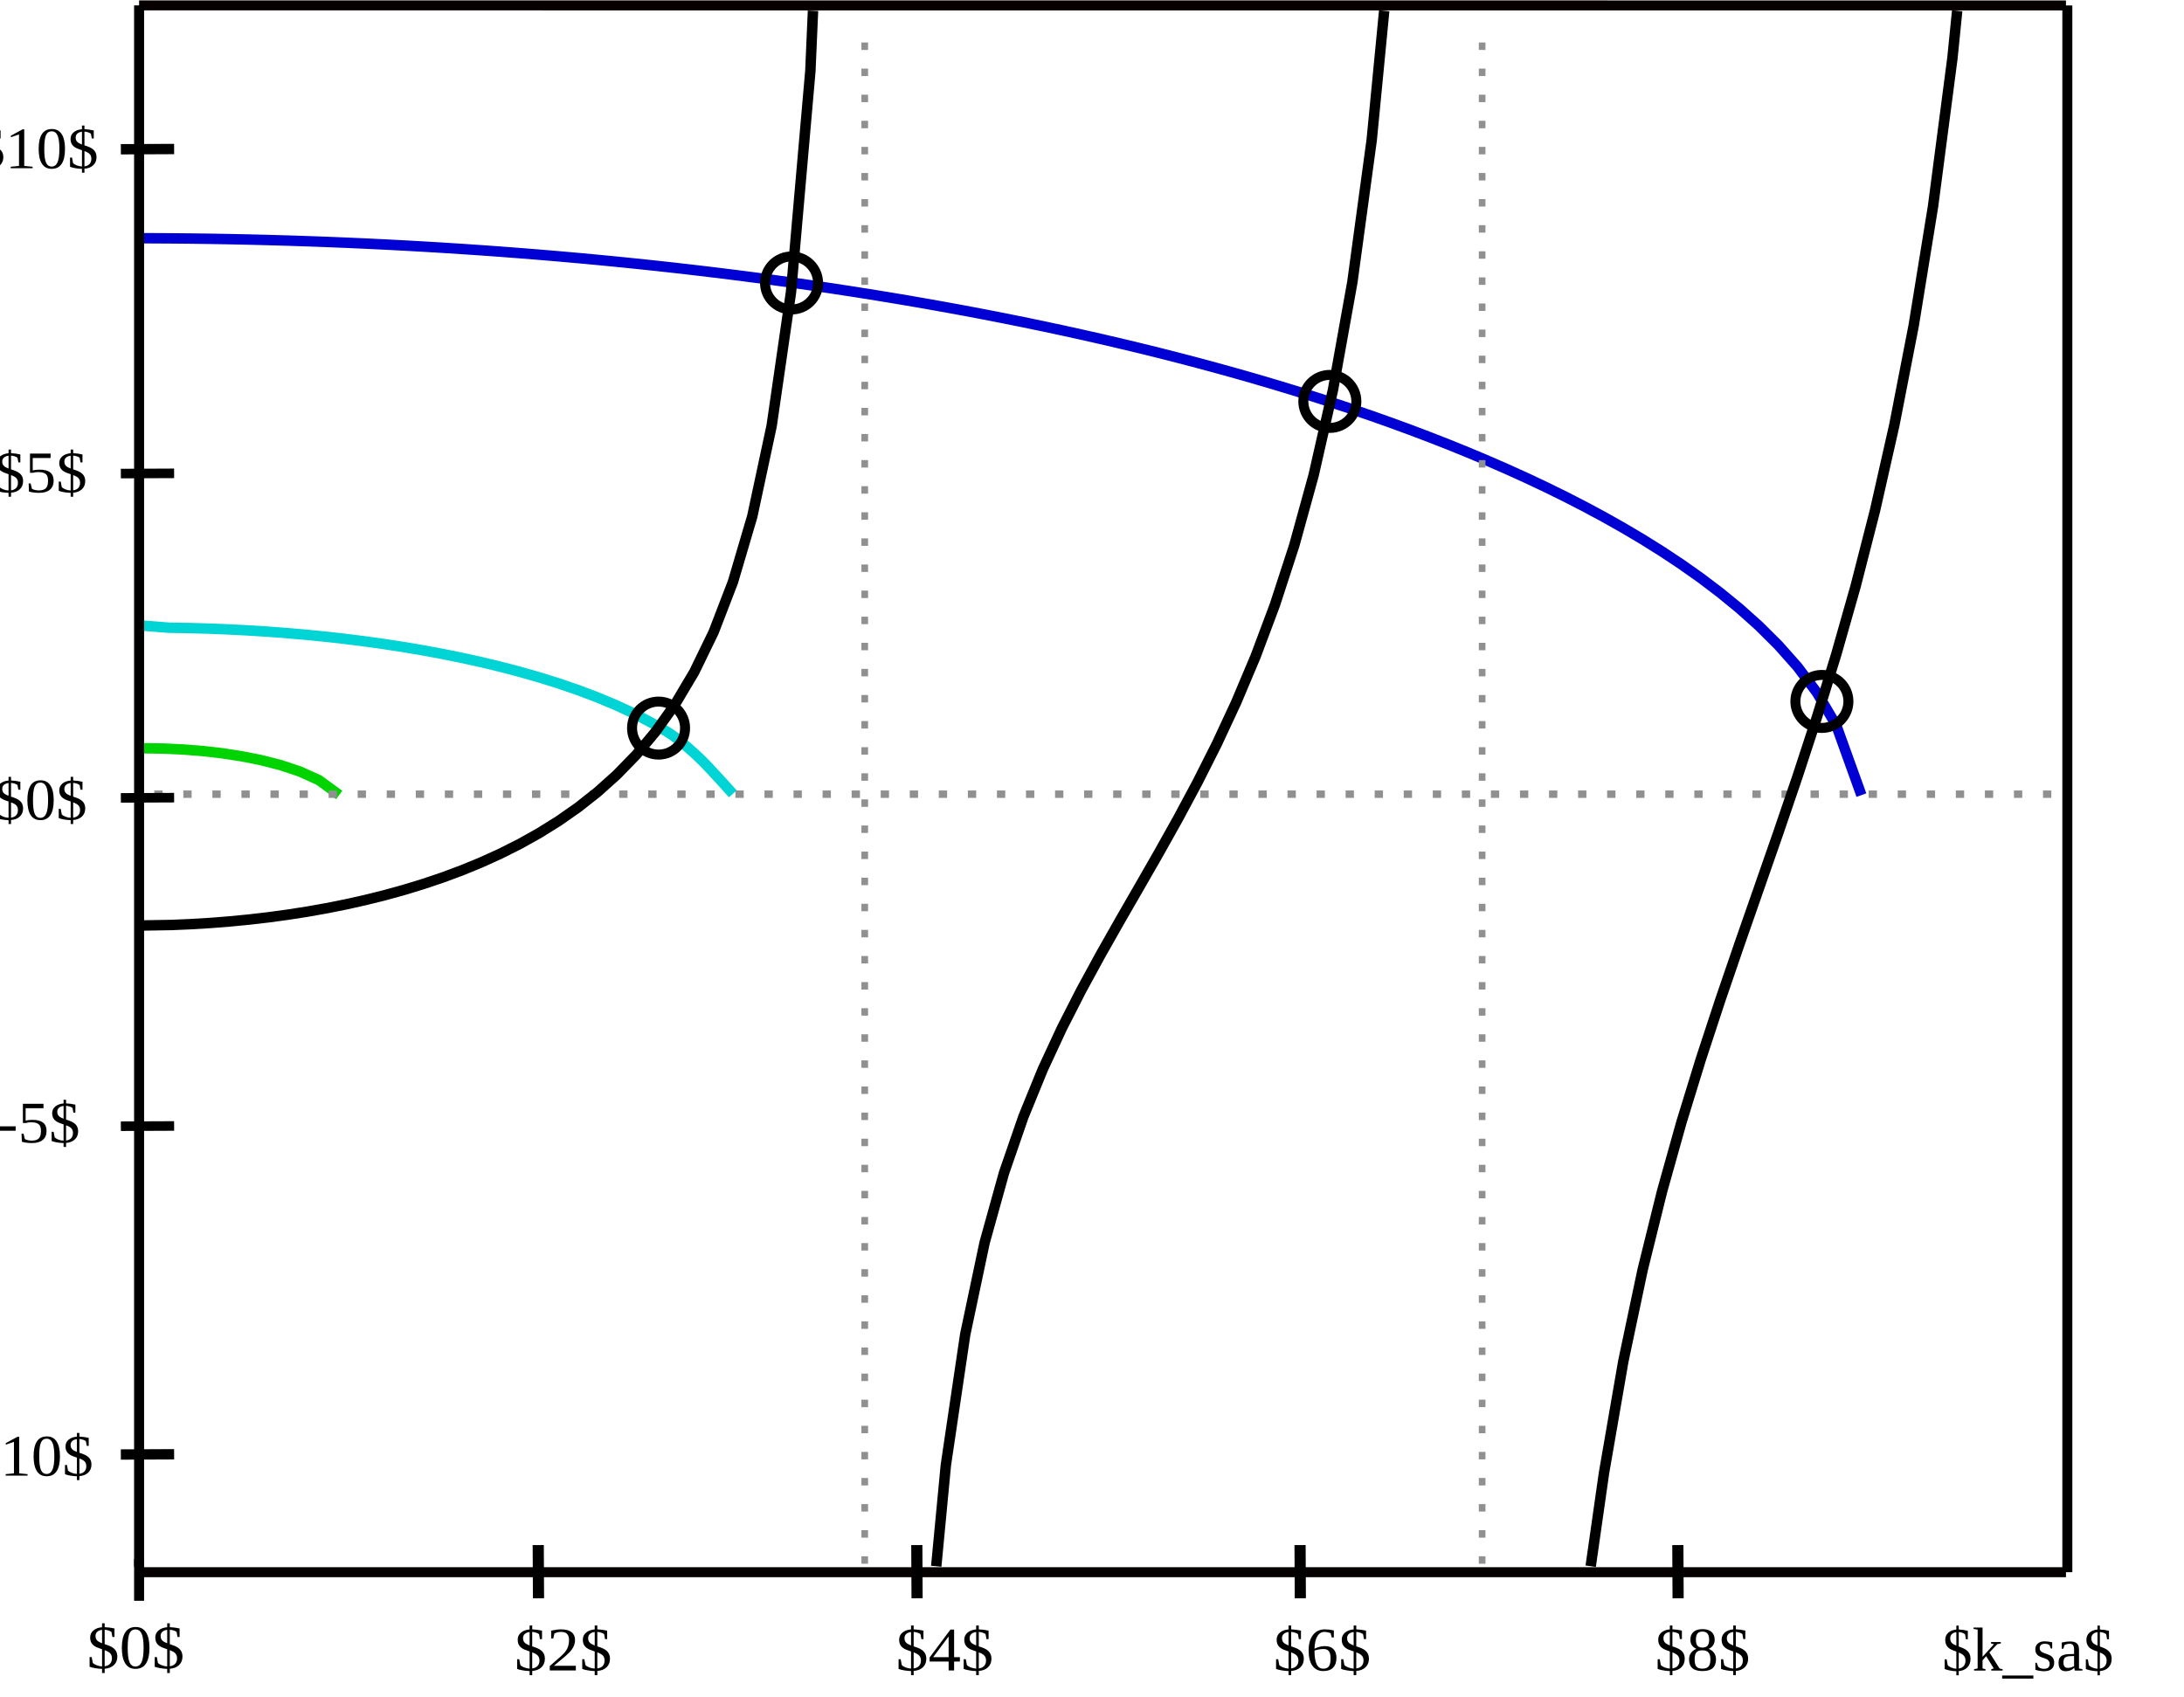
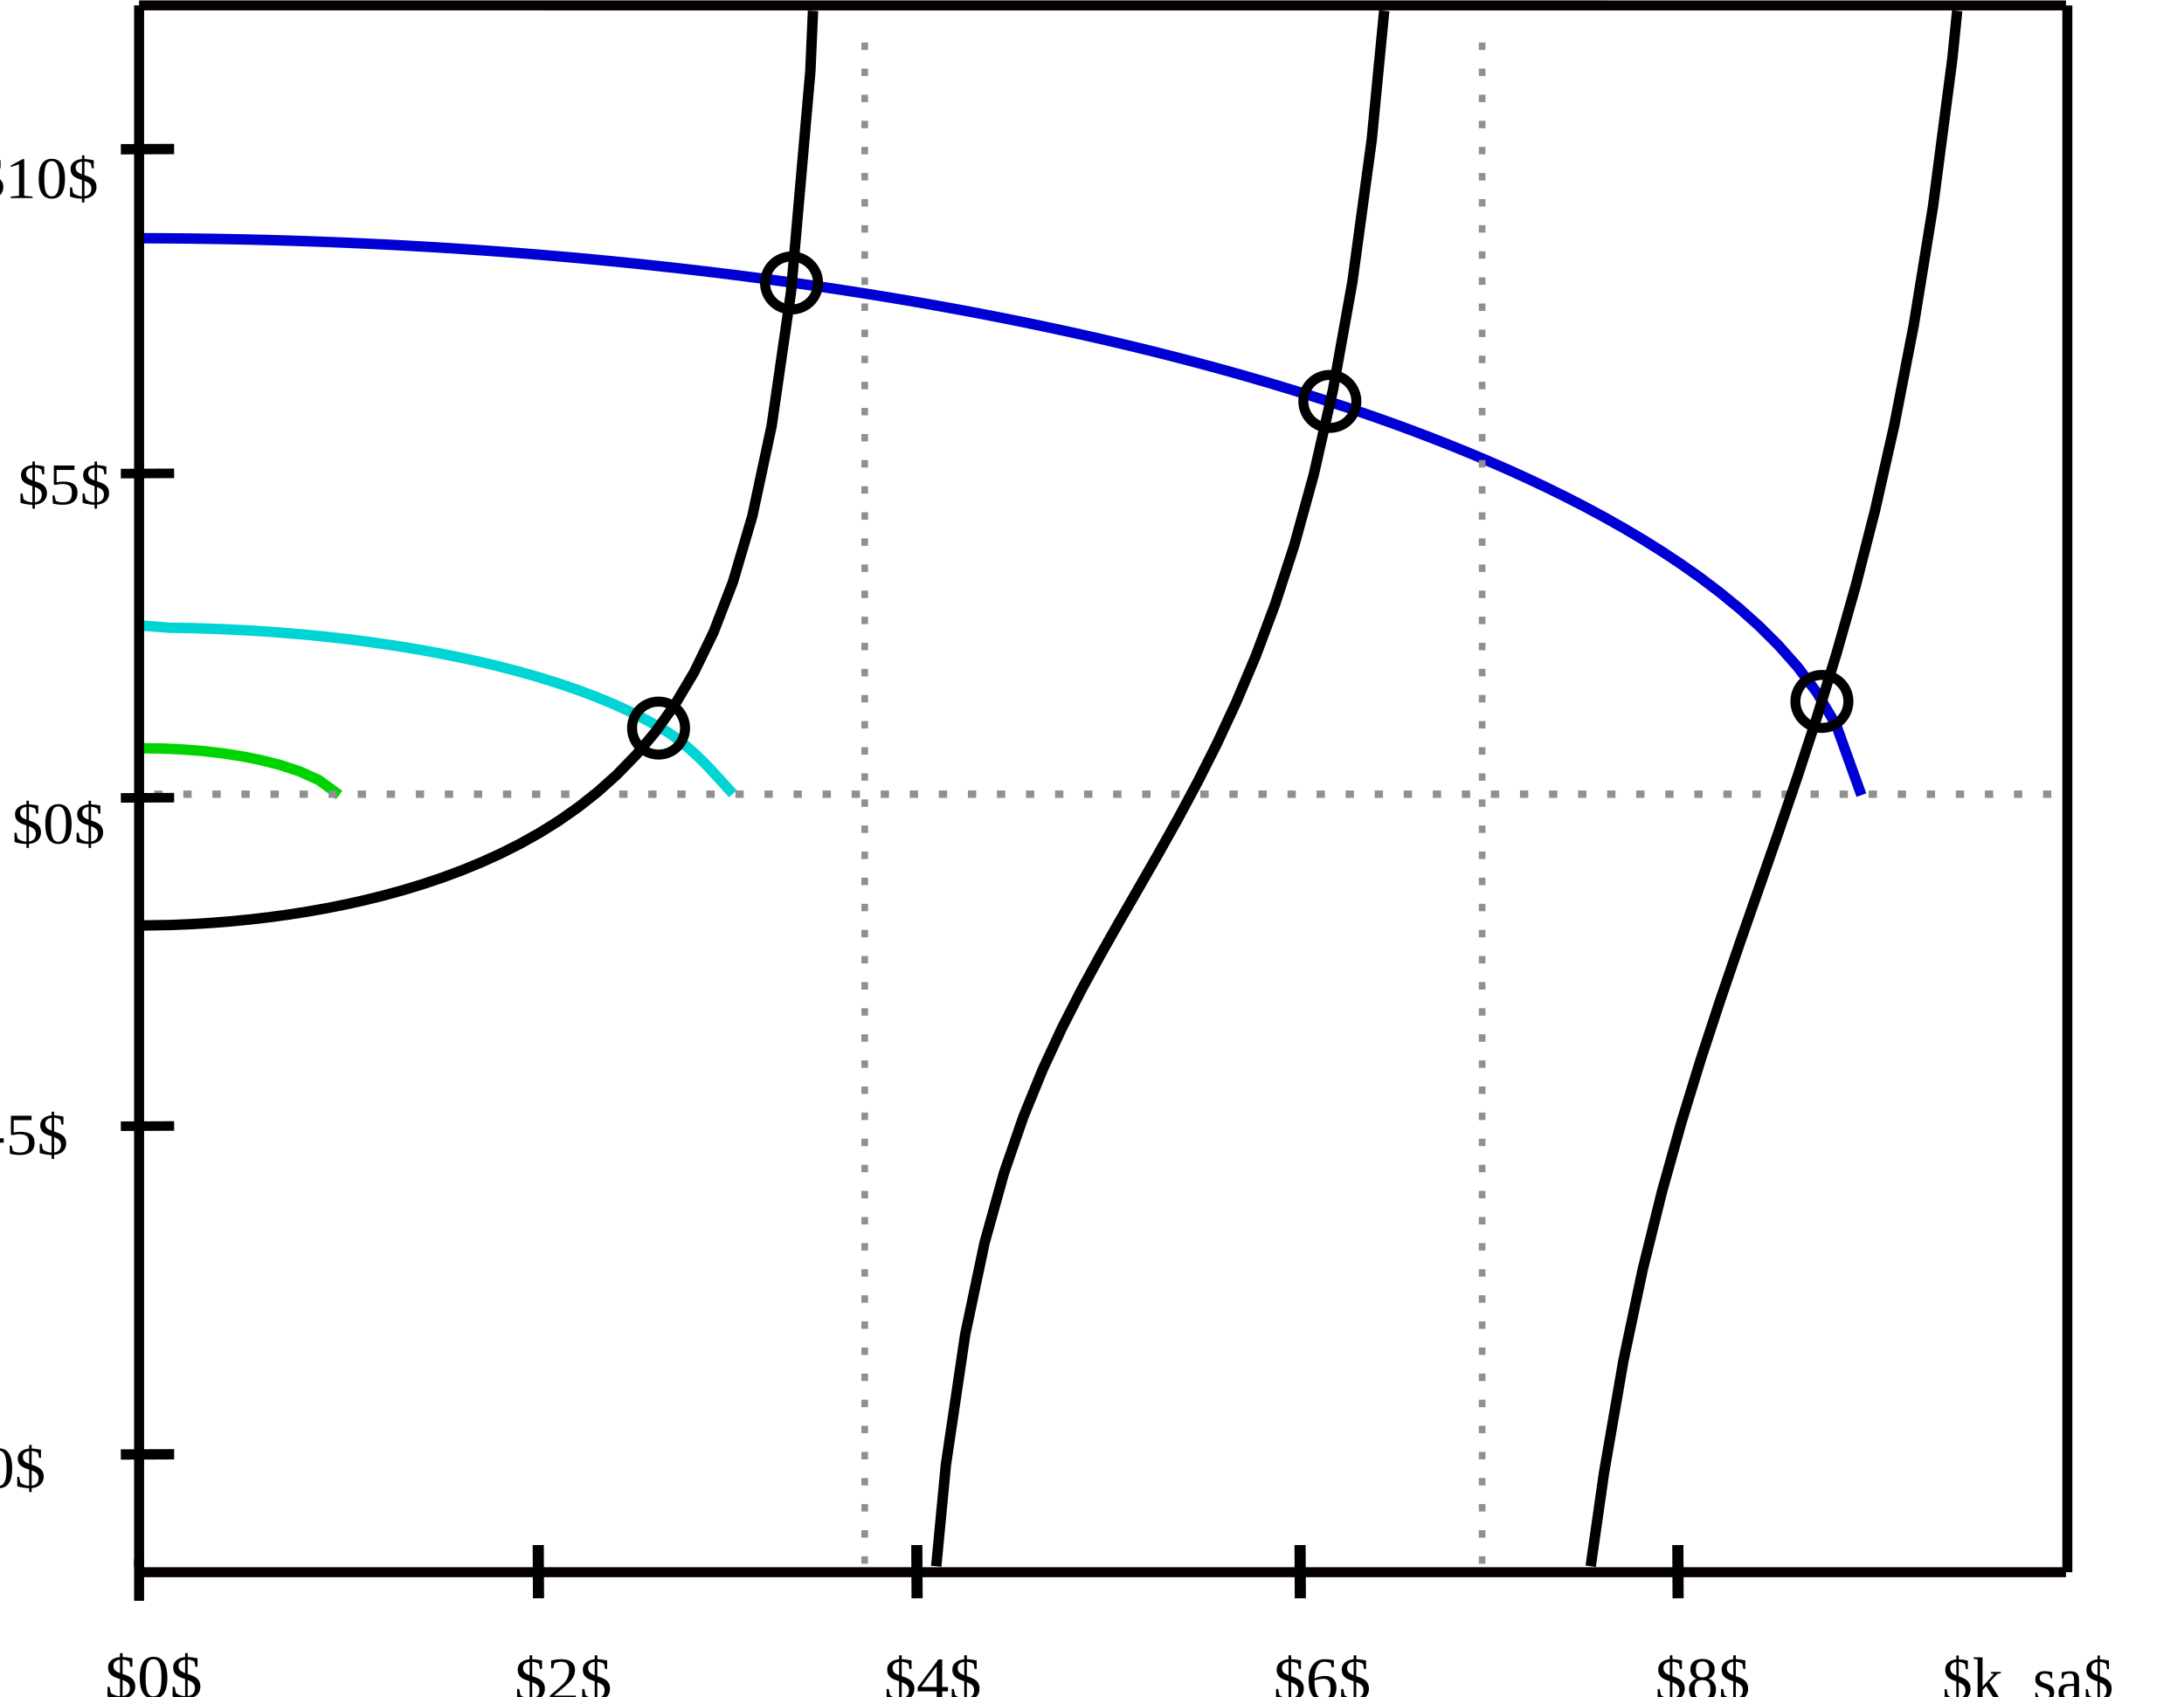
<svg xmlns="http://www.w3.org/2000/svg" xml:space="preserve" width="7.626in" height="5.926in" viewBox="0 0 549.047 426.655" version="1.1" id="svg1989">
  <defs id="defs1993">
 
  
  
  
  
  
  
  
  
  
  
  
  
 
   
   
   
   
   
   
   
   
   
   
   
   
   
  
   
  
   
  
   
   
  
   
   
  
   
  
   
  















+ 
+ 
+ 
+ 
+ 
+ 
+ 
+ 
+ 
+ 
+ 
</defs>
  <text style="font-style:normal;font-weight:normal;font-size:15.779px;line-height:0%;fill:#000000;fill-rule:nonzero;stroke-width:0.938" id="text120-5-3" x="407.237" y="424.801" transform="scale(1.0103,0.9898051)" />
  <flowRoot xml:space="preserve" id="flowRoot2860" style="fill:black;stroke:none;stroke-opacity:1;stroke-width:1px;stroke-linejoin:miter;stroke-linecap:butt;fill-opacity:1;font-family:msbm10;font-style:italic;font-weight:normal;font-size:25px;line-height:125%;letter-spacing:0px;word-spacing:0px;-inkscape-font-specification:'msbm10 Italic';font-stretch:normal;font-variant:normal">
    <flowRegion id="flowRegion2862">
      <rect id="rect2864" width="976.342" height="100.243" x="-54.928" y="540.034" />
    </flowRegion>
    <flowPara id="flowPara2866" />
  </flowRoot>
  <g id="g3100">
    <path id="path1821" d="M 33.999,395.34 H 519.375" style="fill:none;stroke:#060000;stroke-width:2.513;stroke-linecap:butt;stroke-linejoin:miter;stroke-miterlimit:4;stroke-dasharray:none;stroke-opacity:1" />
    <path id="path1823" d="M 34.966,1.353 519.375,1.371" style="fill:none;stroke:#060000;stroke-width:2.513;stroke-linecap:butt;stroke-linejoin:miter;stroke-miterlimit:4;stroke-dasharray:none;stroke-opacity:1" />
    <path d="m 35.642,157.307 6.944,0.542 4.884,0.082 4.884,0.137 4.884,0.193 4.884,0.248 4.885,0.306 4.884,0.362 4.884,0.422 4.884,0.483 4.884,0.545 4.884,0.61 4.884,0.678 4.884,0.748 4.884,0.822 4.884,0.9 4.884,0.984 4.885,1.073 4.884,1.169 4.884,1.275 4.884,1.391 4.884,1.52 4.884,1.668 4.884,1.838 4.884,2.039 4.884,2.287 4.884,2.603 c 0,0 2.926,1.598 4.884,3.036 1.958,1.438 4.577,3.708 6.687,5.757 2.28,2.214 7.974,8.585 7.974,8.585" style="fill:none;stroke:#00d4d4;stroke-width:2.625;stroke-linecap:butt;stroke-linejoin:miter;stroke-miterlimit:10;stroke-dasharray:none;stroke-opacity:1" id="path576" />
    <path d="m 36.245,188.157 4.878,0.074 4.878,0.228 4.878,0.386 4.878,0.556 4.878,0.746 4.879,0.965 4.878,1.237 4.878,1.604 4.878,2.202 5.135,3.743" style="fill:none;stroke:#00d400;stroke-width:2.625;stroke-linecap:butt;stroke-linejoin:miter;stroke-miterlimit:10;stroke-dasharray:none;stroke-opacity:1" id="path464" />
    <path d="m 35.982,59.902 2.291,0.009 4.866,0.028 4.866,0.047 4.866,0.065 4.866,0.084 4.867,0.102 4.866,0.121 4.866,0.14 4.866,0.158 4.866,0.177 4.866,0.197 4.866,0.215 4.866,0.234 4.866,0.253 4.866,0.273 4.866,0.291 4.867,0.311 4.866,0.331 4.866,0.35 4.866,0.371 4.866,0.389 4.866,0.412 4.866,0.43 4.866,0.451 4.866,0.472 4.866,0.493 4.866,0.514 4.867,0.535 4.866,0.558 4.866,0.578 4.866,0.602 4.866,0.624 4.866,0.646 4.866,0.669 4.866,0.693 4.866,0.717 4.866,0.74 4.866,0.766 4.867,0.789 4.866,0.816 4.866,0.842 4.866,0.868 4.866,0.895 4.866,0.922 4.866,0.95 4.866,0.98 4.866,1.009 4.866,1.039 4.866,1.07 4.867,1.101 4.866,1.134 4.866,1.167 4.866,1.201 4.866,1.238 4.866,1.274 4.866,1.312 4.866,1.351 4.866,1.391 4.866,1.434 4.866,1.477 4.867,1.523 4.866,1.57 4.866,1.619 4.866,1.672 4.866,1.725 4.866,1.783 4.866,1.844 4.866,1.908 4.866,1.976 4.866,2.047 4.866,2.125 4.867,2.208 4.866,2.297 4.866,2.393 4.866,2.499 4.866,2.614 4.866,2.742 4.866,2.884 4.866,3.044 4.866,3.226 4.866,3.436 4.866,3.686 4.867,3.983 4.866,4.352 4.866,4.831 4.866,5.482 4.866,6.464 4.866,8.225 6.323,17.568" style="fill:none;stroke:#0000d4;stroke-width:2.625;stroke-linecap:butt;stroke-linejoin:miter;stroke-miterlimit:10;stroke-dasharray:none;stroke-opacity:1" id="path688" />
    <path id="path1937" d="M 34.966,393.926 V 1.353" style="fill:none;stroke:#000000;stroke-width:2.513;stroke-linecap:butt;stroke-linejoin:miter;stroke-miterlimit:4;stroke-dasharray:none" />
    <path id="path1939" d="M 519.72,395.34 V 1.371" style="fill:none;stroke:#000000;stroke-width:2.513;stroke-linecap:butt;stroke-linejoin:miter;stroke-miterlimit:4;stroke-dasharray:none" />
    <path id="path40-6-0" d="m 372.604,393.213 v -4.118 -4.118 -4.118 -4.118 -4.118 -4.118 -4.118 -4.118 -4.118 -4.118 -4.118 -4.118 -4.118 -4.118 -4.118 -4.118 -4.118 -4.118 -4.118 -4.118 -4.118 -4.118 -4.118 -4.118 -4.118 -4.118 -4.118 -4.118 -4.118 -4.118 -4.118 -4.118 -4.118 -4.118 -4.118 -4.118 -4.118 -4.118 -4.118 -4.118 -4.118 -4.118 -4.118 -4.118 -4.118 -4.118 -4.118 -4.118 -4.118 -4.118 -4.118 -4.118 -4.118 -4.118 -4.118 -4.118 -4.118 -4.118 -4.118 -4.118 -4.118 -4.118 -4.118 -4.118 -4.118 -4.118 -4.118 -4.118 -4.118 -4.118 -4.118 -4.118 -4.118 -4.118 -4.118 -4.118 -4.118 -4.118 -4.118 -4.118 -4.118 -4.118 -4.118 -4.118 -4.118 -4.118 -4.118 -4.118 -4.118 -4.118 -4.118 -4.118 -4.118 -4.118" style="fill:#b5b5b5;fill-opacity:1;stroke:#909090;stroke-width:1.673;stroke-linecap:butt;stroke-linejoin:miter;stroke-dasharray:1.875, 4.688;stroke-opacity:1" />
    <path id="path40-6-0-6-27" d="m 217.391,393.213 v -4.118 -4.118 -4.118 -4.118 -4.118 -4.118 -4.118 -4.118 -4.118 -4.118 -4.118 -4.118 -4.118 -4.118 -4.118 -4.118 -4.118 -4.118 -4.118 -4.118 -4.118 -4.118 -4.118 -4.118 -4.118 -4.118 -4.118 -4.118 -4.118 -4.118 -4.118 -4.118 -4.118 -4.118 -4.118 -4.118 -4.118 -4.118 -4.118 -4.118 -4.118 -4.118 -4.118 -4.118 -4.118 -4.118 -4.118 -4.118 -4.118 -4.118 -4.118 -4.118 -4.118 -4.118 -4.118 -4.118 -4.118 -4.118 -4.118 -4.118 -4.118 -4.118 -4.118 -4.118 -4.118 -4.118 -4.118 -4.118 -4.118 -4.118 -4.118 -4.118 -4.118 -4.118 -4.118 -4.118 -4.118 -4.118 -4.118 -4.118 -4.118 -4.118 -4.118 -4.118 -4.118 -4.118 -4.118 -4.118 -4.118 -4.118 -4.118 -4.118 -4.118 -4.118" style="fill:#b5b5b5;fill-opacity:1;stroke:#909090;stroke-width:1.673;stroke-linecap:butt;stroke-linejoin:miter;stroke-dasharray:1.875, 4.688;stroke-opacity:1" />
    <path id="path22" d="m 135.377,401.896 -0.068,-13.377" style="fill:none;stroke:#000000;stroke-width:2.806;stroke-linecap:butt;stroke-linejoin:miter;stroke-dasharray:none" />
    <path id="path100" d="M 34.966,402.528 V 392.013" style="fill:none;stroke:#000000;stroke-width:2.513;stroke-linecap:butt;stroke-linejoin:miter;stroke-miterlimit:4;stroke-dasharray:none" />
    <path id="path40-6-0-1-3" d="m 38.78,199.702 h 5.102 5.102 5.102 5.102 5.102 5.102 5.102 5.101 5.102 5.102 5.102 5.102 5.102 5.102 5.102 5.101 5.102 5.102 5.102 5.102 5.102 5.102 5.102 5.101 5.102 5.102 5.102 5.102 5.102 5.102 5.102 5.102 5.101 5.102 5.102 5.102 5.102 5.102 5.102 5.102 5.101 5.102 5.102 5.102 5.102 5.102 5.102 5.102 5.101 5.102 5.102 5.102 5.102 5.102 5.102 5.102 5.101 5.102 5.102 5.102 5.102 5.102 5.102 5.102 5.102 5.101 5.102 5.102 5.102 5.102 5.102 5.102 5.102 5.101 5.102 5.102 5.102 5.102 5.102 5.102 5.102 5.101 5.102 5.102 5.102 5.102 5.102 5.102 5.102 5.101 5.102 5.102 5.102 5.102" style="fill:#b5b5b5;fill-opacity:1;stroke:#909090;stroke-width:1.863;stroke-linecap:butt;stroke-linejoin:miter;stroke-dasharray:2.087, 5.218;stroke-opacity:1" />
    <path d="m 35.724,232.718 7.415,-0.126 4.866,-0.21 4.866,-0.296 4.866,-0.384 4.867,-0.472 4.866,-0.565 4.866,-0.66 4.866,-0.758 4.866,-0.862 4.866,-0.971 4.866,-1.087 4.866,-1.21 4.866,-1.342 4.866,-1.484 4.866,-1.64 4.867,-1.811 4.866,-2 4.866,-2.212 4.866,-2.451 4.866,-2.723 4.866,-3.036 4.866,-3.404 4.866,-3.838 4.866,-4.362 4.866,-5.003 4.866,-5.804 4.867,-6.832 4.866,-8.184 4.866,-10.022 4.866,-12.63 4.866,-16.52 4.866,-22.733 4.866,-33.625 4.866,-55.569 0.663,-15.179" style="fill:none;stroke:#000000;stroke-width:2.625;stroke-linecap:butt;stroke-linejoin:miter;stroke-miterlimit:10;stroke-dasharray:none;stroke-opacity:1" id="path678" />
    <path d="m 235.367,393.844 2.419,-25.46 4.866,-32.837 4.866,-23.047 4.866,-17.502 4.866,-14.106 4.866,-11.924 4.866,-10.486 4.866,-9.539 4.867,-8.933 4.866,-8.588 4.866,-8.447 4.866,-8.488 4.866,-8.698 4.866,-9.082 4.866,-9.656 4.866,-10.456 4.866,-11.536 4.866,-12.987 4.866,-14.947 4.867,-17.642 4.866,-21.454 4.866,-27.06 4.866,-35.764 3.142,-32.493" style="fill:none;stroke:#000000;stroke-width:2.625;stroke-linecap:butt;stroke-linejoin:miter;stroke-miterlimit:10;stroke-dasharray:none;stroke-opacity:1" id="path682" />
    <circle transform="scale(1,-1)" r="6.664" cy="-71.155" cx="198.992" id="path2848-6-0-6" style="opacity:1;fill:none;fill-opacity:1;fill-rule:nonzero;stroke:#000000;stroke-width:2.513;stroke-linecap:butt;stroke-linejoin:bevel;stroke-miterlimit:4;stroke-dasharray:none;stroke-dashoffset:0;stroke-opacity:1" />
    <circle transform="scale(1,-1)" r="6.664" cy="-100.937" cx="334.318" id="path2848-6-0-6-2-6" style="opacity:1;fill:none;fill-opacity:1;fill-rule:nonzero;stroke:#000000;stroke-width:2.513;stroke-linecap:butt;stroke-linejoin:bevel;stroke-miterlimit:4;stroke-dasharray:none;stroke-dashoffset:0;stroke-opacity:1" />
    <path d="m 399.894,393.844 3.342,-23.436 4.866,-28.147 4.866,-23.03 4.866,-19.649 4.866,-17.363 4.866,-15.821 4.866,-14.809 4.867,-14.205 4.866,-13.935 4.866,-13.961 4.866,-14.269 4.866,-14.873 4.866,-15.809 4.866,-17.143 4.866,-18.989 4.866,-21.519 4.866,-25.024 4.866,-29.979 4.867,-37.221 1.202,-11.949" style="fill:none;stroke:#000000;stroke-width:2.625;stroke-linecap:butt;stroke-linejoin:miter;stroke-miterlimit:10;stroke-dasharray:none;stroke-opacity:1" id="path686" />
    <circle transform="scale(1,-1)" r="6.664" cy="-176.378" cx="458.018" id="path2848-6-0-6-2-6-1-8" style="opacity:1;fill:none;fill-opacity:1;fill-rule:nonzero;stroke:#000000;stroke-width:2.513;stroke-linecap:butt;stroke-linejoin:bevel;stroke-miterlimit:4;stroke-dasharray:none;stroke-dashoffset:0;stroke-opacity:1" />
    <circle transform="scale(1,-1)" r="6.664" cy="-183.083" cx="165.556" id="path2848-6-0-6-6" style="opacity:1;fill:none;fill-opacity:1;fill-rule:nonzero;stroke:#000000;stroke-width:2.513;stroke-linecap:butt;stroke-linejoin:bevel;stroke-miterlimit:4;stroke-dasharray:none;stroke-dashoffset:0;stroke-opacity:1" />
    <path id="path22-7" d="m 230.55,401.896 -0.068,-13.377" style="fill:none;stroke:#000000;stroke-width:2.806;stroke-linecap:butt;stroke-linejoin:miter;stroke-dasharray:none" />
    <path id="path22-7-5" d="m 326.895,401.896 -0.068,-13.377" style="fill:none;stroke:#000000;stroke-width:2.806;stroke-linecap:butt;stroke-linejoin:miter;stroke-dasharray:none" />
    <path id="path22-7-56" d="m 421.87,401.896 -0.068,-13.377" style="fill:none;stroke:#000000;stroke-width:2.806;stroke-linecap:butt;stroke-linejoin:miter;stroke-dasharray:none" />
    <g transform="matrix(0,0.8568809,-1.001123,0,284.8059,84.61658)" id="g2956">
      <path style="fill:none;stroke:#000000;stroke-width:2.806;stroke-linecap:butt;stroke-linejoin:miter;stroke-dasharray:none" d="m 40.222,254.141 -0.068,-13.377" id="path22-9" />
      <path style="fill:none;stroke:#000000;stroke-width:2.806;stroke-linecap:butt;stroke-linejoin:miter;stroke-dasharray:none" d="m 135.395,254.141 -0.068,-13.377" id="path22-7-1" />
      <path style="fill:none;stroke:#000000;stroke-width:2.806;stroke-linecap:butt;stroke-linejoin:miter;stroke-dasharray:none" d="m 231.74,254.141 -0.068,-13.377" id="path22-7-5-2" />
    </g>
    <path id="path22-9-0" d="m 30.38,37.53 13.392,-0.059" style="fill:none;stroke:#000000;stroke-width:2.599;stroke-linecap:butt;stroke-linejoin:miter;stroke-dasharray:none" />
    <path id="path22-7-5-2-6" d="m 30.38,365.746 13.392,-0.059" style="fill:none;stroke:#000000;stroke-width:2.599;stroke-linecap:butt;stroke-linejoin:miter;stroke-dasharray:none" />
  </g>
-   <g id="g3146">
-     <g id="g3108">
-       <text style="font-style:normal;font-weight:normal;font-size:15.989px;line-height:0%;fill:#000000;fill-rule:nonzero;stroke-width:0.938" id="text118" x="21.313" y="429.462" transform="scale(1.023755,0.9767958)">$0$</text>
-       <text style="font-style:normal;font-weight:normal;font-size:15.989px;line-height:0%;fill:#000000;fill-rule:nonzero;stroke-width:0.938" id="text120" x="126.301" y="430.022" transform="scale(1.023755,0.9767958)">$2$</text>
-       <text style="font-style:normal;font-weight:normal;font-size:15.989px;line-height:0%;fill:#000000;fill-rule:nonzero;stroke-width:0.938" id="text120-5" x="312.667" y="430.022" transform="scale(1.023755,0.9767958)">$6$</text>
-       <text style="font-style:normal;font-weight:normal;font-size:15.989px;line-height:0%;fill:#000000;fill-rule:nonzero;stroke-width:0.938" id="text120-5-2" x="219.97" y="430.022" transform="scale(1.023755,0.9767958)">$4$</text>
-       <text style="font-style:normal;font-weight:normal;font-size:15.779px;line-height:0%;fill:#000000;fill-rule:nonzero;stroke-width:0.938" id="text120-5-3-7" x="411.809" y="424.37" transform="scale(1.0103,0.9898051)">$8$</text>
-       <text style="font-style:normal;font-weight:normal;font-size:15.412px;line-height:0%;fill:#000000;fill-rule:nonzero;stroke-width:0.938" id="text120-5-3-5-3" x="494.743" y="414.56" transform="scale(0.9868567,1.013318)">$k_sa$</text>
-     </g>
-     <g id="g3129">
-       <g id="g3120">
-         <g id="g3113">
-           <text style="font-style:normal;font-weight:normal;font-size:15.218px;line-height:0%;fill:#000000;fill-rule:nonzero;stroke-width:0.938" id="text144" x="-1.485" y="211.483" transform="scale(1.026237,0.9744335)">$0$</text>
-           <text style="font-style:normal;font-weight:normal;font-size:15.218px;line-height:0%;fill:#000000;fill-rule:nonzero;stroke-width:0.938" id="text144-1" x="-1.485" y="127.021" transform="scale(1.026237,0.9744335)">$5$</text>
-           <text style="font-style:normal;font-weight:normal;font-size:15.218px;line-height:0%;fill:#000000;fill-rule:nonzero;stroke-width:0.938" id="text144-1-8" x="-8.291" y="294.812" transform="scale(1.026237,0.9744335)">$-5$</text>
-         </g>
-         <text transform="scale(1.026237,0.9744335)" y="380.793" x="-12.634" id="text144-1-8-7" style="font-style:normal;font-weight:normal;font-size:15.218px;line-height:0%;fill:#000000;fill-rule:nonzero;stroke-width:0.938">$-10$</text>
-       </g>
-       <text style="font-style:normal;font-weight:normal;font-size:15.218px;line-height:0%;fill:#000000;fill-rule:nonzero;stroke-width:0.938" id="text144-1-9" x="-6.328" y="43.413" transform="scale(1.026237,0.9744335)">$10$</text>
-     </g>
-   </g>
+   <text style="font-style:normal;font-weight:normal;font-size:15.989px;line-height:0%;fill:#000000;fill-rule:nonzero;stroke-width:0.938" id="text118" x="25.709" y="437.141" transform="scale(1.023755,0.9767958)">$0$</text>
+   <text style="font-style:normal;font-weight:normal;font-size:15.989px;line-height:0%;fill:#000000;fill-rule:nonzero;stroke-width:0.938" id="text120" x="126.301" y="437.7" transform="scale(1.023755,0.9767958)">$2$</text>
+   <text style="font-style:normal;font-weight:normal;font-size:15.989px;line-height:0%;fill:#000000;fill-rule:nonzero;stroke-width:0.938" id="text120-5" x="312.667" y="437.7" transform="scale(1.023755,0.9767958)">$6$</text>
+   <text style="font-style:normal;font-weight:normal;font-size:15.989px;line-height:0%;fill:#000000;fill-rule:nonzero;stroke-width:0.938" id="text120-5-2" x="217.039" y="437.7" transform="scale(1.023755,0.9767958)">$4$</text>
+   <text style="font-style:normal;font-weight:normal;font-size:15.779px;line-height:0%;fill:#000000;fill-rule:nonzero;stroke-width:0.938" id="text120-5-3-7" x="411.809" y="431.948" transform="scale(1.0103,0.9898051)">$8$</text>
+   <text style="font-style:normal;font-weight:normal;font-size:15.412px;line-height:0%;fill:#000000;fill-rule:nonzero;stroke-width:0.938" id="text120-5-3-5-3" x="494.743" y="421.962" transform="scale(0.9868567,1.013318)">$k_sa$</text>
+   <text style="font-style:normal;font-weight:normal;font-size:15.218px;line-height:0%;fill:#000000;fill-rule:nonzero;stroke-width:0.938" id="text144" x="2.9" y="217.641" transform="scale(1.026237,0.9744335)">$0$</text>
+   <text style="font-style:normal;font-weight:normal;font-size:15.218px;line-height:0%;fill:#000000;fill-rule:nonzero;stroke-width:0.938" id="text144-1" x="4.362" y="130.099" transform="scale(1.026237,0.9744335)">$5$</text>
+   <text style="font-style:normal;font-weight:normal;font-size:15.218px;line-height:0%;fill:#000000;fill-rule:nonzero;stroke-width:0.938" id="text144-1-8" x="-11.215" y="297.89" transform="scale(1.026237,0.9744335)">$-5$</text>
+   <text style="font-style:normal;font-weight:normal;font-size:15.218px;line-height:0%;fill:#000000;fill-rule:nonzero;stroke-width:0.938" id="text144-1-8-7" x="-24.327" y="383.872" transform="scale(1.026237,0.9744335)">$-10$</text>
+   <text style="font-style:normal;font-weight:normal;font-size:15.218px;line-height:0%;fill:#000000;fill-rule:nonzero;stroke-width:0.938" id="text144-1-9" x="-6.328" y="51.109" transform="scale(1.026237,0.9744335)">$10$</text>
</svg>
